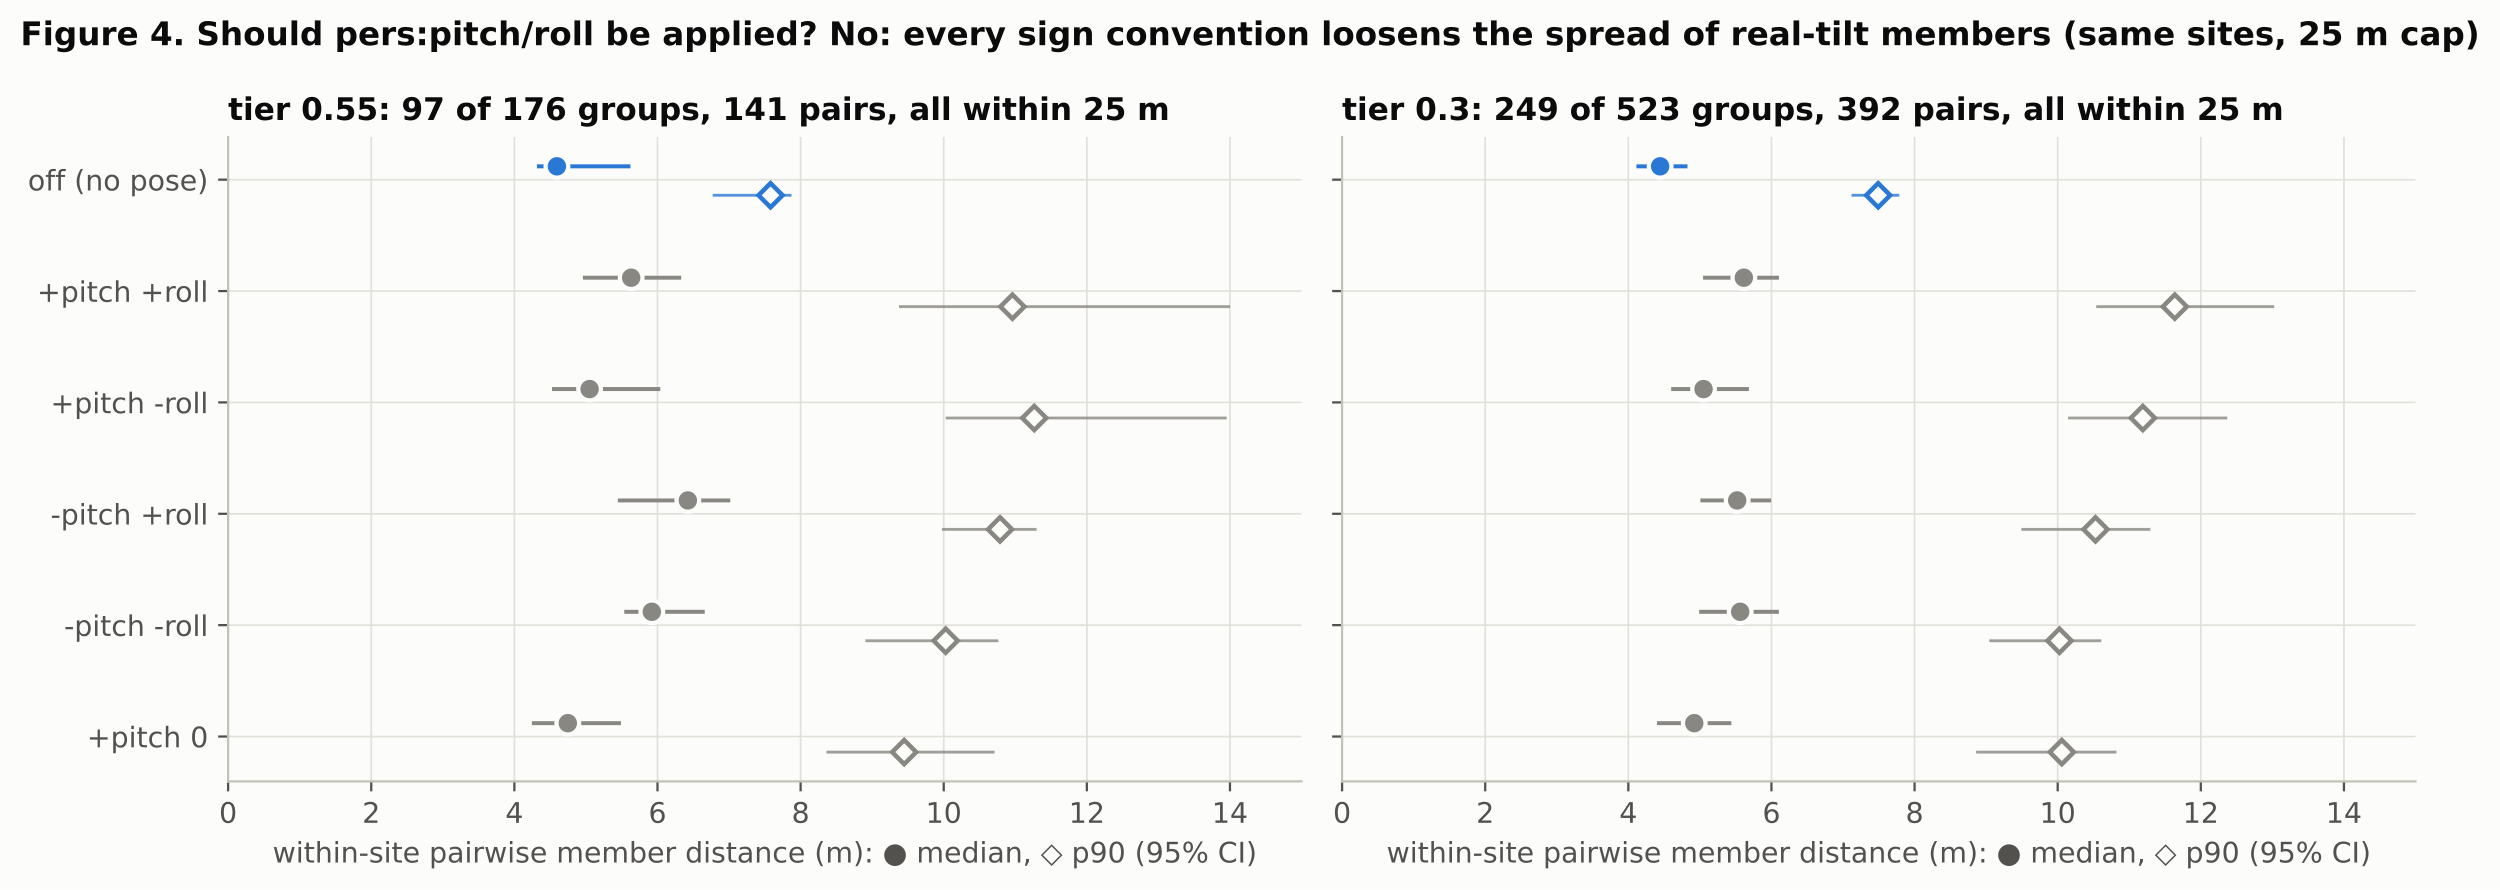
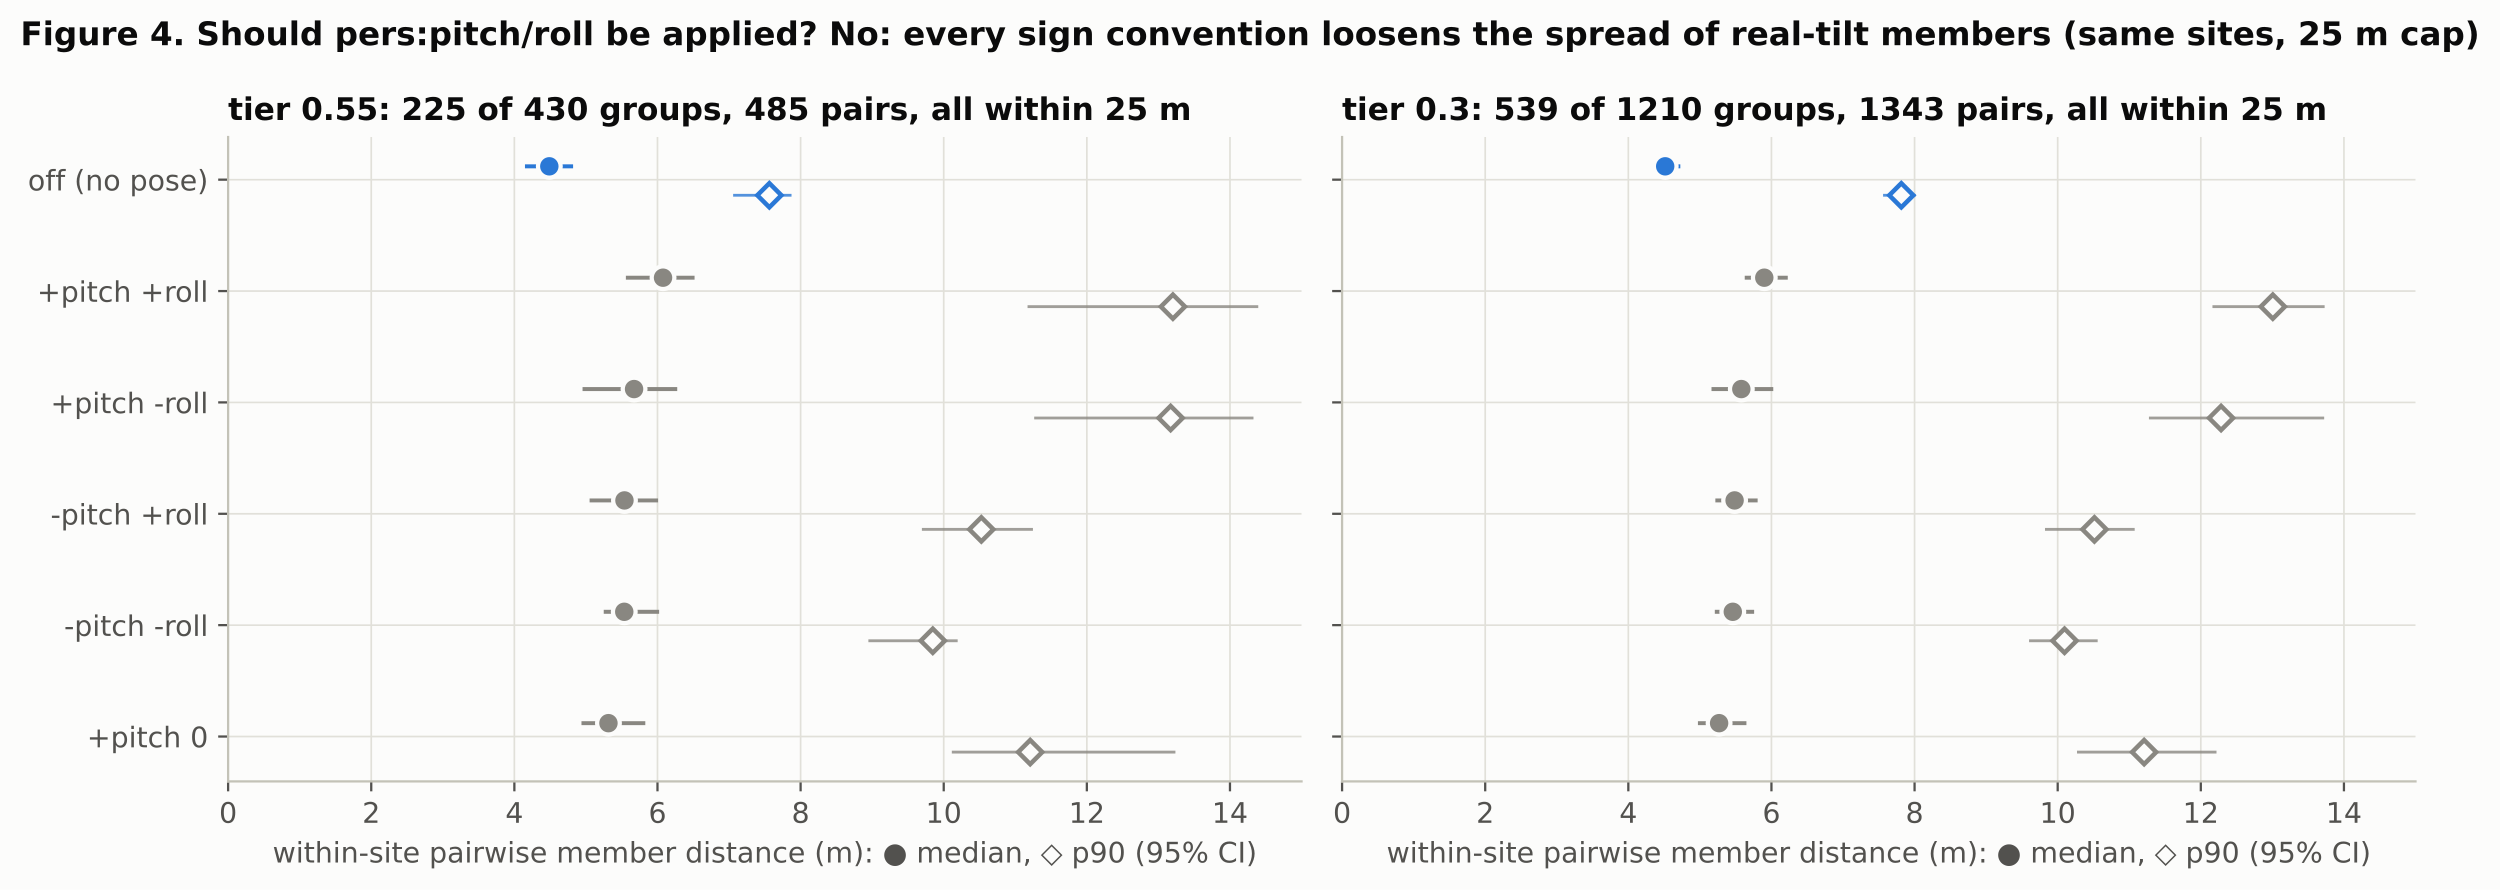
<svg xmlns="http://www.w3.org/2000/svg" xmlns:xlink="http://www.w3.org/1999/xlink" width="881.559pt" height="313.742pt" viewBox="0 0 881.559 313.742" version="1.1">
  <defs>
    <style type="text/css">*{stroke-linejoin: round; stroke-linecap: butt}</style>
  </defs>
  <g id="figure_1">
    <g id="patch_1">
      <path d="M 0 313.742  L 881.559 313.742  L 881.559 0  L 0 0  z " style="fill: #fcfcfb" />
    </g>
    <g id="axes_1">
      <g id="patch_2">
        <path d="M 80.44 275.542  L 458.95 275.542  L 458.95 48.321  L 80.44 48.321  z " style="fill: #fcfcfb" />
      </g>
      <g id="matplotlib.axis_1">
        <g id="xtick_1">
          <g id="line2d_1">
            <path d="M 80.44 275.542  L 80.44 48.321  " clip-path="url(#p00318bcf17)" style="fill: none; stroke: #e1e0d9; stroke-width: 0.6; stroke-linecap: square" />
          </g>
          <g id="line2d_2">
            <defs>
              <path id="mdde16b9faa" d="M 0 0  L 0 3.5  " style="stroke: #52514e; stroke-width: 0.8" />
            </defs>
            <g>
              <use xlink:href="#mdde16b9faa" x="80.44" y="275.542" style="fill: #52514e; stroke: #52514e; stroke-width: 0.8" />
            </g>
          </g>
          <g id="text_1">
            <text style="font-size: 10px; font-family: 'DejaVu Sans'; text-anchor: middle; fill: #52514e" x="80.44" y="290.139" transform="rotate(-0 80.44 290.1393)">0</text>
          </g>
        </g>
        <g id="xtick_2">
          <g id="line2d_3">
            <path d="M 130.908 275.542  L 130.908 48.321  " clip-path="url(#p00318bcf17)" style="fill: none; stroke: #e1e0d9; stroke-width: 0.6; stroke-linecap: square" />
          </g>
          <g id="line2d_4">
            <g>
              <use xlink:href="#mdde16b9faa" x="130.908" y="275.542" style="fill: #52514e; stroke: #52514e; stroke-width: 0.8" />
            </g>
          </g>
          <g id="text_2">
            <text style="font-size: 10px; font-family: 'DejaVu Sans'; text-anchor: middle; fill: #52514e" x="130.908" y="290.139" transform="rotate(-0 130.908 290.1393)">2</text>
          </g>
        </g>
        <g id="xtick_3">
          <g id="line2d_5">
            <path d="M 181.376 275.542  L 181.376 48.321  " clip-path="url(#p00318bcf17)" style="fill: none; stroke: #e1e0d9; stroke-width: 0.6; stroke-linecap: square" />
          </g>
          <g id="line2d_6">
            <g>
              <use xlink:href="#mdde16b9faa" x="181.376" y="275.542" style="fill: #52514e; stroke: #52514e; stroke-width: 0.8" />
            </g>
          </g>
          <g id="text_3">
            <text style="font-size: 10px; font-family: 'DejaVu Sans'; text-anchor: middle; fill: #52514e" x="181.376" y="290.139" transform="rotate(-0 181.376 290.1393)">4</text>
          </g>
        </g>
        <g id="xtick_4">
          <g id="line2d_7">
            <path d="M 231.844 275.542  L 231.844 48.321  " clip-path="url(#p00318bcf17)" style="fill: none; stroke: #e1e0d9; stroke-width: 0.6; stroke-linecap: square" />
          </g>
          <g id="line2d_8">
            <g>
              <use xlink:href="#mdde16b9faa" x="231.844" y="275.542" style="fill: #52514e; stroke: #52514e; stroke-width: 0.8" />
            </g>
          </g>
          <g id="text_4">
            <text style="font-size: 10px; font-family: 'DejaVu Sans'; text-anchor: middle; fill: #52514e" x="231.844" y="290.139" transform="rotate(-0 231.844 290.1393)">6</text>
          </g>
        </g>
        <g id="xtick_5">
          <g id="line2d_9">
            <path d="M 282.312 275.542  L 282.312 48.321  " clip-path="url(#p00318bcf17)" style="fill: none; stroke: #e1e0d9; stroke-width: 0.6; stroke-linecap: square" />
          </g>
          <g id="line2d_10">
            <g>
              <use xlink:href="#mdde16b9faa" x="282.312" y="275.542" style="fill: #52514e; stroke: #52514e; stroke-width: 0.8" />
            </g>
          </g>
          <g id="text_5">
            <text style="font-size: 10px; font-family: 'DejaVu Sans'; text-anchor: middle; fill: #52514e" x="282.312" y="290.139" transform="rotate(-0 282.312 290.1393)">8</text>
          </g>
        </g>
        <g id="xtick_6">
          <g id="line2d_11">
            <path d="M 332.78 275.542  L 332.78 48.321  " clip-path="url(#p00318bcf17)" style="fill: none; stroke: #e1e0d9; stroke-width: 0.6; stroke-linecap: square" />
          </g>
          <g id="line2d_12">
            <g>
              <use xlink:href="#mdde16b9faa" x="332.78" y="275.542" style="fill: #52514e; stroke: #52514e; stroke-width: 0.8" />
            </g>
          </g>
          <g id="text_6">
            <text style="font-size: 10px; font-family: 'DejaVu Sans'; text-anchor: middle; fill: #52514e" x="332.78" y="290.139" transform="rotate(-0 332.78 290.1393)">10</text>
          </g>
        </g>
        <g id="xtick_7">
          <g id="line2d_13">
            <path d="M 383.248 275.542  L 383.248 48.321  " clip-path="url(#p00318bcf17)" style="fill: none; stroke: #e1e0d9; stroke-width: 0.6; stroke-linecap: square" />
          </g>
          <g id="line2d_14">
            <g>
              <use xlink:href="#mdde16b9faa" x="383.248" y="275.542" style="fill: #52514e; stroke: #52514e; stroke-width: 0.8" />
            </g>
          </g>
          <g id="text_7">
            <text style="font-size: 10px; font-family: 'DejaVu Sans'; text-anchor: middle; fill: #52514e" x="383.248" y="290.139" transform="rotate(-0 383.248 290.1393)">12</text>
          </g>
        </g>
        <g id="xtick_8">
          <g id="line2d_15">
            <path d="M 433.716 275.542  L 433.716 48.321  " clip-path="url(#p00318bcf17)" style="fill: none; stroke: #e1e0d9; stroke-width: 0.6; stroke-linecap: square" />
          </g>
          <g id="line2d_16">
            <g>
              <use xlink:href="#mdde16b9faa" x="433.716" y="275.542" style="fill: #52514e; stroke: #52514e; stroke-width: 0.8" />
            </g>
          </g>
          <g id="text_8">
            <text style="font-size: 10px; font-family: 'DejaVu Sans'; text-anchor: middle; fill: #52514e" x="433.716" y="290.139" transform="rotate(-0 433.716 290.1393)">14</text>
          </g>
        </g>
        <g id="text_9">
          <text style="font-size: 10px; font-family: 'DejaVu Sans'; text-anchor: middle; fill: #52514e" x="269.695" y="304.14" transform="rotate(-0 269.695 304.1401)">within-site pairwise member distance (m): ● median, ◇ p90 (95% CI)</text>
        </g>
      </g>
      <g id="matplotlib.axis_2">
        <g id="ytick_1">
          <g id="line2d_17">
            <path d="M 80.44 259.716  L 458.95 259.716  " clip-path="url(#p00318bcf17)" style="fill: none; stroke: #e1e0d9; stroke-width: 0.6; stroke-linecap: square" />
          </g>
          <g id="line2d_18">
            <defs>
              <path id="m55f28c9eec" d="M 0 0  L -3.5 0  " style="stroke: #52514e; stroke-width: 0.8" />
            </defs>
            <g>
              <use xlink:href="#m55f28c9eec" x="80.44" y="259.716" style="fill: #52514e; stroke: #52514e; stroke-width: 0.8" />
            </g>
          </g>
          <g id="text_10">
            <text style="font-size: 10px; font-family: 'DejaVu Sans'; text-anchor: end; fill: #52514e" x="73.44" y="263.515" transform="rotate(-0 73.44 263.5148)">+pitch  0</text>
          </g>
        </g>
        <g id="ytick_2">
          <g id="line2d_19">
            <path d="M 80.44 220.445  L 458.95 220.445  " clip-path="url(#p00318bcf17)" style="fill: none; stroke: #e1e0d9; stroke-width: 0.6; stroke-linecap: square" />
          </g>
          <g id="line2d_20">
            <g>
              <use xlink:href="#m55f28c9eec" x="80.44" y="220.445" style="fill: #52514e; stroke: #52514e; stroke-width: 0.8" />
            </g>
          </g>
          <g id="text_11">
            <text style="font-size: 10px; font-family: 'DejaVu Sans'; text-anchor: end; fill: #52514e" x="73.44" y="224.244" transform="rotate(-0 73.44 224.2441)">-pitch -roll</text>
          </g>
        </g>
        <g id="ytick_3">
          <g id="line2d_21">
            <path d="M 80.44 181.174  L 458.95 181.174  " clip-path="url(#p00318bcf17)" style="fill: none; stroke: #e1e0d9; stroke-width: 0.6; stroke-linecap: square" />
          </g>
          <g id="line2d_22">
            <g>
              <use xlink:href="#m55f28c9eec" x="80.44" y="181.174" style="fill: #52514e; stroke: #52514e; stroke-width: 0.8" />
            </g>
          </g>
          <g id="text_12">
            <text style="font-size: 10px; font-family: 'DejaVu Sans'; text-anchor: end; fill: #52514e" x="73.44" y="184.973" transform="rotate(-0 73.44 184.9734)">-pitch +roll</text>
          </g>
        </g>
        <g id="ytick_4">
          <g id="line2d_23">
            <path d="M 80.44 141.903  L 458.95 141.903  " clip-path="url(#p00318bcf17)" style="fill: none; stroke: #e1e0d9; stroke-width: 0.6; stroke-linecap: square" />
          </g>
          <g id="line2d_24">
            <g>
              <use xlink:href="#m55f28c9eec" x="80.44" y="141.903" style="fill: #52514e; stroke: #52514e; stroke-width: 0.8" />
            </g>
          </g>
          <g id="text_13">
            <text style="font-size: 10px; font-family: 'DejaVu Sans'; text-anchor: end; fill: #52514e" x="73.44" y="145.703" transform="rotate(-0 73.44 145.7027)">+pitch -roll</text>
          </g>
        </g>
        <g id="ytick_5">
          <g id="line2d_25">
            <path d="M 80.44 102.633  L 458.95 102.633  " clip-path="url(#p00318bcf17)" style="fill: none; stroke: #e1e0d9; stroke-width: 0.6; stroke-linecap: square" />
          </g>
          <g id="line2d_26">
            <g>
              <use xlink:href="#m55f28c9eec" x="80.44" y="102.633" style="fill: #52514e; stroke: #52514e; stroke-width: 0.8" />
            </g>
          </g>
          <g id="text_14">
            <text style="font-size: 10px; font-family: 'DejaVu Sans'; text-anchor: end; fill: #52514e" x="73.44" y="106.432" transform="rotate(-0 73.44 106.432)">+pitch +roll</text>
          </g>
        </g>
        <g id="ytick_6">
          <g id="line2d_27">
            <path d="M 80.44 63.362  L 458.95 63.362  " clip-path="url(#p00318bcf17)" style="fill: none; stroke: #e1e0d9; stroke-width: 0.6; stroke-linecap: square" />
          </g>
          <g id="line2d_28">
            <g>
              <use xlink:href="#m55f28c9eec" x="80.44" y="63.362" style="fill: #52514e; stroke: #52514e; stroke-width: 0.8" />
            </g>
          </g>
          <g id="text_15">
            <text style="font-size: 10px; font-family: 'DejaVu Sans'; text-anchor: end; fill: #52514e" x="73.44" y="67.161" transform="rotate(-0 73.44 67.16132)">off (no pose)</text>
          </g>
        </g>
      </g>
      <g id="line2d_29">
-         <path d="M 188.257 255.003  L 218.268 255.003  " clip-path="url(#p00318bcf17)" style="fill: none; stroke: #898781; stroke-width: 1.4; stroke-linecap: square" />
+         <path d="M 205.739 255.003  L 226.85 255.003  " clip-path="url(#p00318bcf17)" style="fill: none; stroke: #898781; stroke-width: 1.4; stroke-linecap: square" />
      </g>
      <g id="line2d_30">
        <defs>
          <path id="m8cc0242ed6" d="M 0 4  C 1.061 4 2.078 3.579 2.828 2.828  C 3.579 2.078 4 1.061 4 0  C 4 -1.061 3.579 -2.078 2.828 -2.828  C 2.078 -3.579 1.061 -4 0 -4  C -1.061 -4 -2.078 -3.579 -2.828 -2.828  C -3.579 -2.078 -4 -1.061 -4 0  C -4 1.061 -3.579 2.078 -2.828 2.828  C -2.078 3.579 -1.061 4 0 4  z " style="stroke: #fcfcfb; stroke-width: 1.5" />
        </defs>
        <g clip-path="url(#p00318bcf17)">
-           <use xlink:href="#m8cc0242ed6" x="200.226" y="255.003" style="fill: #898781; stroke: #fcfcfb; stroke-width: 1.5" />
+           <use xlink:href="#m8cc0242ed6" x="214.556" y="255.003" style="fill: #898781; stroke: #fcfcfb; stroke-width: 1.5" />
        </g>
      </g>
      <g id="line2d_31">
-         <path d="M 291.936 265.213  L 350.186 265.213  " clip-path="url(#p00318bcf17)" style="fill: none; stroke: #898781; stroke-opacity: 0.8; stroke-linecap: square" />
+         <path d="M 336.131 265.213  L 413.983 265.213  " clip-path="url(#p00318bcf17)" style="fill: none; stroke: #898781; stroke-opacity: 0.8; stroke-linecap: square" />
      </g>
      <g id="line2d_32">
        <defs>
          <path id="mc9d7203a12" d="M 0 4.243  L 4.243 0  L 0 -4.243  L -4.243 0  z " style="stroke: #898781; stroke-width: 1.6; stroke-linejoin: miter" />
        </defs>
        <g clip-path="url(#p00318bcf17)">
-           <use xlink:href="#mc9d7203a12" x="318.831" y="265.213" style="fill: #fcfcfb; stroke: #898781; stroke-width: 1.6; stroke-linejoin: miter" />
+           <use xlink:href="#mc9d7203a12" x="363.26" y="265.213" style="fill: #fcfcfb; stroke: #898781; stroke-width: 1.6; stroke-linejoin: miter" />
        </g>
      </g>
      <g id="line2d_33">
-         <path d="M 220.827 215.732  L 247.802 215.732  " clip-path="url(#p00318bcf17)" style="fill: none; stroke: #898781; stroke-width: 1.4; stroke-linecap: square" />
+         <path d="M 213.59 215.732  L 231.725 215.732  " clip-path="url(#p00318bcf17)" style="fill: none; stroke: #898781; stroke-width: 1.4; stroke-linecap: square" />
      </g>
      <g id="line2d_34">
        <g clip-path="url(#p00318bcf17)">
-           <use xlink:href="#m8cc0242ed6" x="229.851" y="215.732" style="fill: #898781; stroke: #fcfcfb; stroke-width: 1.5" />
+           <use xlink:href="#m8cc0242ed6" x="220.13" y="215.732" style="fill: #898781; stroke: #fcfcfb; stroke-width: 1.5" />
        </g>
      </g>
      <g id="line2d_35">
-         <path d="M 305.656 225.943  L 351.541 225.943  " clip-path="url(#p00318bcf17)" style="fill: none; stroke: #898781; stroke-opacity: 0.8; stroke-linecap: square" />
+         <path d="M 306.711 225.943  L 337.198 225.943  " clip-path="url(#p00318bcf17)" style="fill: none; stroke: #898781; stroke-opacity: 0.8; stroke-linecap: square" />
      </g>
      <g id="line2d_36">
        <g clip-path="url(#p00318bcf17)">
-           <use xlink:href="#mc9d7203a12" x="333.466" y="225.943" style="fill: #fcfcfb; stroke: #898781; stroke-width: 1.6; stroke-linejoin: miter" />
+           <use xlink:href="#mc9d7203a12" x="328.917" y="225.943" style="fill: #fcfcfb; stroke: #898781; stroke-width: 1.6; stroke-linejoin: miter" />
        </g>
      </g>
      <g id="line2d_37">
-         <path d="M 218.578 176.462  L 256.811 176.462  " clip-path="url(#p00318bcf17)" style="fill: none; stroke: #898781; stroke-width: 1.4; stroke-linecap: square" />
+         <path d="M 208.606 176.462  L 231.354 176.462  " clip-path="url(#p00318bcf17)" style="fill: none; stroke: #898781; stroke-width: 1.4; stroke-linecap: square" />
      </g>
      <g id="line2d_38">
        <g clip-path="url(#p00318bcf17)">
-           <use xlink:href="#m8cc0242ed6" x="242.551" y="176.462" style="fill: #898781; stroke: #fcfcfb; stroke-width: 1.5" />
+           <use xlink:href="#m8cc0242ed6" x="220.201" y="176.462" style="fill: #898781; stroke: #fcfcfb; stroke-width: 1.5" />
        </g>
      </g>
      <g id="line2d_39">
-         <path d="M 332.651 186.672  L 365.016 186.672  " clip-path="url(#p00318bcf17)" style="fill: none; stroke: #898781; stroke-opacity: 0.8; stroke-linecap: square" />
+         <path d="M 325.578 186.672  L 363.74 186.672  " clip-path="url(#p00318bcf17)" style="fill: none; stroke: #898781; stroke-opacity: 0.8; stroke-linecap: square" />
      </g>
      <g id="line2d_40">
        <g clip-path="url(#p00318bcf17)">
-           <use xlink:href="#mc9d7203a12" x="352.627" y="186.672" style="fill: #fcfcfb; stroke: #898781; stroke-width: 1.6; stroke-linejoin: miter" />
+           <use xlink:href="#mc9d7203a12" x="346.038" y="186.672" style="fill: #fcfcfb; stroke: #898781; stroke-width: 1.6; stroke-linejoin: miter" />
        </g>
      </g>
      <g id="line2d_41">
-         <path d="M 195.348 137.191  L 232.137 137.191  " clip-path="url(#p00318bcf17)" style="fill: none; stroke: #898781; stroke-width: 1.4; stroke-linecap: square" />
+         <path d="M 206.12 137.191  L 238.107 137.191  " clip-path="url(#p00318bcf17)" style="fill: none; stroke: #898781; stroke-width: 1.4; stroke-linecap: square" />
      </g>
      <g id="line2d_42">
        <g clip-path="url(#p00318bcf17)">
-           <use xlink:href="#m8cc0242ed6" x="207.902" y="137.191" style="fill: #898781; stroke: #fcfcfb; stroke-width: 1.5" />
+           <use xlink:href="#m8cc0242ed6" x="223.585" y="137.191" style="fill: #898781; stroke: #fcfcfb; stroke-width: 1.5" />
        </g>
      </g>
      <g id="line2d_43">
-         <path d="M 333.984 147.401  L 432.04 147.401  " clip-path="url(#p00318bcf17)" style="fill: none; stroke: #898781; stroke-opacity: 0.8; stroke-linecap: square" />
+         <path d="M 365.18 147.401  L 441.508 147.401  " clip-path="url(#p00318bcf17)" style="fill: none; stroke: #898781; stroke-opacity: 0.8; stroke-linecap: square" />
      </g>
      <g id="line2d_44">
        <g clip-path="url(#p00318bcf17)">
-           <use xlink:href="#mc9d7203a12" x="364.709" y="147.401" style="fill: #fcfcfb; stroke: #898781; stroke-width: 1.6; stroke-linejoin: miter" />
+           <use xlink:href="#mc9d7203a12" x="412.782" y="147.401" style="fill: #fcfcfb; stroke: #898781; stroke-width: 1.6; stroke-linejoin: miter" />
        </g>
      </g>
      <g id="line2d_45">
-         <path d="M 206.262 97.92  L 239.505 97.92  " clip-path="url(#p00318bcf17)" style="fill: none; stroke: #898781; stroke-width: 1.4; stroke-linecap: square" />
+         <path d="M 221.4 97.92  L 244.221 97.92  " clip-path="url(#p00318bcf17)" style="fill: none; stroke: #898781; stroke-width: 1.4; stroke-linecap: square" />
      </g>
      <g id="line2d_46">
        <g clip-path="url(#p00318bcf17)">
-           <use xlink:href="#m8cc0242ed6" x="222.565" y="97.92" style="fill: #898781; stroke: #fcfcfb; stroke-width: 1.5" />
+           <use xlink:href="#m8cc0242ed6" x="233.802" y="97.92" style="fill: #898781; stroke: #fcfcfb; stroke-width: 1.5" />
        </g>
      </g>
      <g id="line2d_47">
-         <path d="M 317.481 108.131  L 433.237 108.131  " clip-path="url(#p00318bcf17)" style="fill: none; stroke: #898781; stroke-opacity: 0.8; stroke-linecap: square" />
+         <path d="M 362.834 108.131  L 443.194 108.131  " clip-path="url(#p00318bcf17)" style="fill: none; stroke: #898781; stroke-opacity: 0.8; stroke-linecap: square" />
      </g>
      <g id="line2d_48">
        <g clip-path="url(#p00318bcf17)">
-           <use xlink:href="#mc9d7203a12" x="357.002" y="108.131" style="fill: #fcfcfb; stroke: #898781; stroke-width: 1.6; stroke-linejoin: miter" />
+           <use xlink:href="#mc9d7203a12" x="413.594" y="108.131" style="fill: #fcfcfb; stroke: #898781; stroke-width: 1.6; stroke-linejoin: miter" />
        </g>
      </g>
      <g id="line2d_49">
-         <path d="M 190.034 58.65  L 221.614 58.65  " clip-path="url(#p00318bcf17)" style="fill: none; stroke: #2a78d6; stroke-width: 1.4; stroke-linecap: square" />
+         <path d="M 185.815 58.65  L 201.387 58.65  " clip-path="url(#p00318bcf17)" style="fill: none; stroke: #2a78d6; stroke-width: 1.4; stroke-linecap: square" />
      </g>
      <g id="line2d_50">
        <defs>
          <path id="mbb966677f4" d="M 0 4  C 1.061 4 2.078 3.579 2.828 2.828  C 3.579 2.078 4 1.061 4 0  C 4 -1.061 3.579 -2.078 2.828 -2.828  C 2.078 -3.579 1.061 -4 0 -4  C -1.061 -4 -2.078 -3.579 -2.828 -2.828  C -3.579 -2.078 -4 -1.061 -4 0  C -4 1.061 -3.579 2.078 -2.828 2.828  C -2.078 3.579 -1.061 4 0 4  z " style="stroke: #fcfcfb; stroke-width: 1.5" />
        </defs>
        <g clip-path="url(#p00318bcf17)">
-           <use xlink:href="#mbb966677f4" x="196.385" y="58.65" style="fill: #2a78d6; stroke: #fcfcfb; stroke-width: 1.5" />
+           <use xlink:href="#mbb966677f4" x="193.703" y="58.65" style="fill: #2a78d6; stroke: #fcfcfb; stroke-width: 1.5" />
        </g>
      </g>
      <g id="line2d_51">
-         <path d="M 251.812 68.86  L 278.608 68.86  " clip-path="url(#p00318bcf17)" style="fill: none; stroke: #2a78d6; stroke-opacity: 0.8; stroke-linecap: square" />
+         <path d="M 259.021 68.86  L 278.608 68.86  " clip-path="url(#p00318bcf17)" style="fill: none; stroke: #2a78d6; stroke-opacity: 0.8; stroke-linecap: square" />
      </g>
      <g id="line2d_52">
        <defs>
          <path id="m0b8173e538" d="M 0 4.243  L 4.243 0  L 0 -4.243  L -4.243 0  z " style="stroke: #2a78d6; stroke-width: 1.6; stroke-linejoin: miter" />
        </defs>
        <g clip-path="url(#p00318bcf17)">
-           <use xlink:href="#m0b8173e538" x="271.706" y="68.86" style="fill: #fcfcfb; stroke: #2a78d6; stroke-width: 1.6; stroke-linejoin: miter" />
+           <use xlink:href="#m0b8173e538" x="271.287" y="68.86" style="fill: #fcfcfb; stroke: #2a78d6; stroke-width: 1.6; stroke-linejoin: miter" />
        </g>
      </g>
      <g id="patch_3">
        <path d="M 80.44 275.542  L 80.44 48.321  " style="fill: none; stroke: #c3c2b7; stroke-width: 0.8; stroke-linejoin: miter; stroke-linecap: square" />
      </g>
      <g id="patch_4">
        <path d="M 80.44 275.542  L 458.95 275.542  " style="fill: none; stroke: #c3c2b7; stroke-width: 0.8; stroke-linejoin: miter; stroke-linecap: square" />
      </g>
      <g id="text_16">
-         <text style="font-weight: 700; font-size: 11px; font-family: 'DejaVu Sans'; text-anchor: start; fill: #0b0b0b" x="80.44" y="42.321" transform="rotate(-0 80.44 42.32142)">tier 0.55: 97 of 176 groups, 141 pairs, all within 25 m</text>
+         <text style="font-weight: 700; font-size: 11px; font-family: 'DejaVu Sans'; text-anchor: start; fill: #0b0b0b" x="80.44" y="42.321" transform="rotate(-0 80.44 42.32142)">tier 0.55: 225 of 430 groups, 485 pairs, all within 25 m</text>
      </g>
    </g>
    <g id="axes_2">
      <g id="patch_5">
        <path d="M 473.25 275.542  L 851.76 275.542  L 851.76 48.321  L 473.25 48.321  z " style="fill: #fcfcfb" />
      </g>
      <g id="matplotlib.axis_3">
        <g id="xtick_9">
          <g id="line2d_53">
            <path d="M 473.25 275.542  L 473.25 48.321  " clip-path="url(#pc9df366bf7)" style="fill: none; stroke: #e1e0d9; stroke-width: 0.6; stroke-linecap: square" />
          </g>
          <g id="line2d_54">
            <g>
              <use xlink:href="#mdde16b9faa" x="473.25" y="275.542" style="fill: #52514e; stroke: #52514e; stroke-width: 0.8" />
            </g>
          </g>
          <g id="text_17">
            <text style="font-size: 10px; font-family: 'DejaVu Sans'; text-anchor: middle; fill: #52514e" x="473.25" y="290.139" transform="rotate(-0 473.25 290.1393)">0</text>
          </g>
        </g>
        <g id="xtick_10">
          <g id="line2d_55">
            <path d="M 523.718 275.542  L 523.718 48.321  " clip-path="url(#pc9df366bf7)" style="fill: none; stroke: #e1e0d9; stroke-width: 0.6; stroke-linecap: square" />
          </g>
          <g id="line2d_56">
            <g>
              <use xlink:href="#mdde16b9faa" x="523.718" y="275.542" style="fill: #52514e; stroke: #52514e; stroke-width: 0.8" />
            </g>
          </g>
          <g id="text_18">
            <text style="font-size: 10px; font-family: 'DejaVu Sans'; text-anchor: middle; fill: #52514e" x="523.718" y="290.139" transform="rotate(-0 523.718 290.1393)">2</text>
          </g>
        </g>
        <g id="xtick_11">
          <g id="line2d_57">
            <path d="M 574.186 275.542  L 574.186 48.321  " clip-path="url(#pc9df366bf7)" style="fill: none; stroke: #e1e0d9; stroke-width: 0.6; stroke-linecap: square" />
          </g>
          <g id="line2d_58">
            <g>
              <use xlink:href="#mdde16b9faa" x="574.186" y="275.542" style="fill: #52514e; stroke: #52514e; stroke-width: 0.8" />
            </g>
          </g>
          <g id="text_19">
            <text style="font-size: 10px; font-family: 'DejaVu Sans'; text-anchor: middle; fill: #52514e" x="574.186" y="290.139" transform="rotate(-0 574.186 290.1393)">4</text>
          </g>
        </g>
        <g id="xtick_12">
          <g id="line2d_59">
            <path d="M 624.654 275.542  L 624.654 48.321  " clip-path="url(#pc9df366bf7)" style="fill: none; stroke: #e1e0d9; stroke-width: 0.6; stroke-linecap: square" />
          </g>
          <g id="line2d_60">
            <g>
              <use xlink:href="#mdde16b9faa" x="624.654" y="275.542" style="fill: #52514e; stroke: #52514e; stroke-width: 0.8" />
            </g>
          </g>
          <g id="text_20">
            <text style="font-size: 10px; font-family: 'DejaVu Sans'; text-anchor: middle; fill: #52514e" x="624.654" y="290.139" transform="rotate(-0 624.654 290.1393)">6</text>
          </g>
        </g>
        <g id="xtick_13">
          <g id="line2d_61">
            <path d="M 675.122 275.542  L 675.122 48.321  " clip-path="url(#pc9df366bf7)" style="fill: none; stroke: #e1e0d9; stroke-width: 0.6; stroke-linecap: square" />
          </g>
          <g id="line2d_62">
            <g>
              <use xlink:href="#mdde16b9faa" x="675.122" y="275.542" style="fill: #52514e; stroke: #52514e; stroke-width: 0.8" />
            </g>
          </g>
          <g id="text_21">
            <text style="font-size: 10px; font-family: 'DejaVu Sans'; text-anchor: middle; fill: #52514e" x="675.122" y="290.139" transform="rotate(-0 675.122 290.1393)">8</text>
          </g>
        </g>
        <g id="xtick_14">
          <g id="line2d_63">
            <path d="M 725.59 275.542  L 725.59 48.321  " clip-path="url(#pc9df366bf7)" style="fill: none; stroke: #e1e0d9; stroke-width: 0.6; stroke-linecap: square" />
          </g>
          <g id="line2d_64">
            <g>
              <use xlink:href="#mdde16b9faa" x="725.59" y="275.542" style="fill: #52514e; stroke: #52514e; stroke-width: 0.8" />
            </g>
          </g>
          <g id="text_22">
            <text style="font-size: 10px; font-family: 'DejaVu Sans'; text-anchor: middle; fill: #52514e" x="725.59" y="290.139" transform="rotate(-0 725.59 290.1393)">10</text>
          </g>
        </g>
        <g id="xtick_15">
          <g id="line2d_65">
            <path d="M 776.058 275.542  L 776.058 48.321  " clip-path="url(#pc9df366bf7)" style="fill: none; stroke: #e1e0d9; stroke-width: 0.6; stroke-linecap: square" />
          </g>
          <g id="line2d_66">
            <g>
              <use xlink:href="#mdde16b9faa" x="776.058" y="275.542" style="fill: #52514e; stroke: #52514e; stroke-width: 0.8" />
            </g>
          </g>
          <g id="text_23">
            <text style="font-size: 10px; font-family: 'DejaVu Sans'; text-anchor: middle; fill: #52514e" x="776.058" y="290.139" transform="rotate(-0 776.058 290.1393)">12</text>
          </g>
        </g>
        <g id="xtick_16">
          <g id="line2d_67">
            <path d="M 826.526 275.542  L 826.526 48.321  " clip-path="url(#pc9df366bf7)" style="fill: none; stroke: #e1e0d9; stroke-width: 0.6; stroke-linecap: square" />
          </g>
          <g id="line2d_68">
            <g>
              <use xlink:href="#mdde16b9faa" x="826.526" y="275.542" style="fill: #52514e; stroke: #52514e; stroke-width: 0.8" />
            </g>
          </g>
          <g id="text_24">
            <text style="font-size: 10px; font-family: 'DejaVu Sans'; text-anchor: middle; fill: #52514e" x="826.526" y="290.139" transform="rotate(-0 826.526 290.1393)">14</text>
          </g>
        </g>
        <g id="text_25">
          <text style="font-size: 10px; font-family: 'DejaVu Sans'; text-anchor: middle; fill: #52514e" x="662.505" y="304.14" transform="rotate(-0 662.505 304.1401)">within-site pairwise member distance (m): ● median, ◇ p90 (95% CI)</text>
        </g>
      </g>
      <g id="matplotlib.axis_4">
        <g id="ytick_7">
          <g id="line2d_69">
            <path d="M 473.25 259.716  L 851.76 259.716  " clip-path="url(#pc9df366bf7)" style="fill: none; stroke: #e1e0d9; stroke-width: 0.6; stroke-linecap: square" />
          </g>
          <g id="line2d_70">
            <g>
              <use xlink:href="#m55f28c9eec" x="473.25" y="259.716" style="fill: #52514e; stroke: #52514e; stroke-width: 0.8" />
            </g>
          </g>
        </g>
        <g id="ytick_8">
          <g id="line2d_71">
            <path d="M 473.25 220.445  L 851.76 220.445  " clip-path="url(#pc9df366bf7)" style="fill: none; stroke: #e1e0d9; stroke-width: 0.6; stroke-linecap: square" />
          </g>
          <g id="line2d_72">
            <g>
              <use xlink:href="#m55f28c9eec" x="473.25" y="220.445" style="fill: #52514e; stroke: #52514e; stroke-width: 0.8" />
            </g>
          </g>
        </g>
        <g id="ytick_9">
          <g id="line2d_73">
            <path d="M 473.25 181.174  L 851.76 181.174  " clip-path="url(#pc9df366bf7)" style="fill: none; stroke: #e1e0d9; stroke-width: 0.6; stroke-linecap: square" />
          </g>
          <g id="line2d_74">
            <g>
              <use xlink:href="#m55f28c9eec" x="473.25" y="181.174" style="fill: #52514e; stroke: #52514e; stroke-width: 0.8" />
            </g>
          </g>
        </g>
        <g id="ytick_10">
          <g id="line2d_75">
            <path d="M 473.25 141.903  L 851.76 141.903  " clip-path="url(#pc9df366bf7)" style="fill: none; stroke: #e1e0d9; stroke-width: 0.6; stroke-linecap: square" />
          </g>
          <g id="line2d_76">
            <g>
              <use xlink:href="#m55f28c9eec" x="473.25" y="141.903" style="fill: #52514e; stroke: #52514e; stroke-width: 0.8" />
            </g>
          </g>
        </g>
        <g id="ytick_11">
          <g id="line2d_77">
            <path d="M 473.25 102.633  L 851.76 102.633  " clip-path="url(#pc9df366bf7)" style="fill: none; stroke: #e1e0d9; stroke-width: 0.6; stroke-linecap: square" />
          </g>
          <g id="line2d_78">
            <g>
              <use xlink:href="#m55f28c9eec" x="473.25" y="102.633" style="fill: #52514e; stroke: #52514e; stroke-width: 0.8" />
            </g>
          </g>
        </g>
        <g id="ytick_12">
          <g id="line2d_79">
            <path d="M 473.25 63.362  L 851.76 63.362  " clip-path="url(#pc9df366bf7)" style="fill: none; stroke: #e1e0d9; stroke-width: 0.6; stroke-linecap: square" />
          </g>
          <g id="line2d_80">
            <g>
              <use xlink:href="#m55f28c9eec" x="473.25" y="63.362" style="fill: #52514e; stroke: #52514e; stroke-width: 0.8" />
            </g>
          </g>
        </g>
      </g>
      <g id="line2d_81">
-         <path d="M 584.968 255.003  L 609.811 255.003  " clip-path="url(#pc9df366bf7)" style="fill: none; stroke: #898781; stroke-width: 1.4; stroke-linecap: square" />
+         <path d="M 599.428 255.003  L 615.128 255.003  " clip-path="url(#pc9df366bf7)" style="fill: none; stroke: #898781; stroke-width: 1.4; stroke-linecap: square" />
      </g>
      <g id="line2d_82">
        <g clip-path="url(#pc9df366bf7)">
-           <use xlink:href="#m8cc0242ed6" x="597.437" y="255.003" style="fill: #898781; stroke: #fcfcfb; stroke-width: 1.5" />
+           <use xlink:href="#m8cc0242ed6" x="606.198" y="255.003" style="fill: #898781; stroke: #fcfcfb; stroke-width: 1.5" />
        </g>
      </g>
      <g id="line2d_83">
-         <path d="M 697.323 265.213  L 745.825 265.213  " clip-path="url(#pc9df366bf7)" style="fill: none; stroke: #898781; stroke-opacity: 0.8; stroke-linecap: square" />
+         <path d="M 732.9 265.213  L 781.087 265.213  " clip-path="url(#pc9df366bf7)" style="fill: none; stroke: #898781; stroke-opacity: 0.8; stroke-linecap: square" />
      </g>
      <g id="line2d_84">
        <g clip-path="url(#pc9df366bf7)">
-           <use xlink:href="#mc9d7203a12" x="727.038" y="265.213" style="fill: #fcfcfb; stroke: #898781; stroke-width: 1.6; stroke-linejoin: miter" />
+           <use xlink:href="#mc9d7203a12" x="756.07" y="265.213" style="fill: #fcfcfb; stroke: #898781; stroke-width: 1.6; stroke-linejoin: miter" />
        </g>
      </g>
      <g id="line2d_85">
-         <path d="M 599.852 215.732  L 626.582 215.732  " clip-path="url(#pc9df366bf7)" style="fill: none; stroke: #898781; stroke-width: 1.4; stroke-linecap: square" />
+         <path d="M 605.383 215.732  L 617.848 215.732  " clip-path="url(#pc9df366bf7)" style="fill: none; stroke: #898781; stroke-width: 1.4; stroke-linecap: square" />
      </g>
      <g id="line2d_86">
        <g clip-path="url(#pc9df366bf7)">
-           <use xlink:href="#m8cc0242ed6" x="613.637" y="215.732" style="fill: #898781; stroke: #fcfcfb; stroke-width: 1.5" />
+           <use xlink:href="#m8cc0242ed6" x="611.023" y="215.732" style="fill: #898781; stroke: #fcfcfb; stroke-width: 1.5" />
        </g>
      </g>
      <g id="line2d_87">
-         <path d="M 701.976 225.943  L 740.476 225.943  " clip-path="url(#pc9df366bf7)" style="fill: none; stroke: #898781; stroke-opacity: 0.8; stroke-linecap: square" />
+         <path d="M 715.996 225.943  L 739.191 225.943  " clip-path="url(#pc9df366bf7)" style="fill: none; stroke: #898781; stroke-opacity: 0.8; stroke-linecap: square" />
      </g>
      <g id="line2d_88">
        <g clip-path="url(#pc9df366bf7)">
-           <use xlink:href="#mc9d7203a12" x="726.211" y="225.943" style="fill: #fcfcfb; stroke: #898781; stroke-width: 1.6; stroke-linejoin: miter" />
+           <use xlink:href="#mc9d7203a12" x="727.995" y="225.943" style="fill: #fcfcfb; stroke: #898781; stroke-width: 1.6; stroke-linejoin: miter" />
        </g>
      </g>
      <g id="line2d_89">
-         <path d="M 600.303 176.462  L 623.831 176.462  " clip-path="url(#pc9df366bf7)" style="fill: none; stroke: #898781; stroke-width: 1.4; stroke-linecap: square" />
+         <path d="M 605.575 176.462  L 619.085 176.462  " clip-path="url(#pc9df366bf7)" style="fill: none; stroke: #898781; stroke-width: 1.4; stroke-linecap: square" />
      </g>
      <g id="line2d_90">
        <g clip-path="url(#pc9df366bf7)">
-           <use xlink:href="#m8cc0242ed6" x="612.569" y="176.462" style="fill: #898781; stroke: #fcfcfb; stroke-width: 1.5" />
+           <use xlink:href="#m8cc0242ed6" x="611.661" y="176.462" style="fill: #898781; stroke: #fcfcfb; stroke-width: 1.5" />
        </g>
      </g>
      <g id="line2d_91">
-         <path d="M 713.296 186.672  L 757.768 186.672  " clip-path="url(#pc9df366bf7)" style="fill: none; stroke: #898781; stroke-opacity: 0.8; stroke-linecap: square" />
+         <path d="M 721.611 186.672  L 752.242 186.672  " clip-path="url(#pc9df366bf7)" style="fill: none; stroke: #898781; stroke-opacity: 0.8; stroke-linecap: square" />
      </g>
      <g id="line2d_92">
        <g clip-path="url(#pc9df366bf7)">
-           <use xlink:href="#mc9d7203a12" x="738.914" y="186.672" style="fill: #fcfcfb; stroke: #898781; stroke-width: 1.6; stroke-linejoin: miter" />
+           <use xlink:href="#mc9d7203a12" x="738.543" y="186.672" style="fill: #fcfcfb; stroke: #898781; stroke-width: 1.6; stroke-linejoin: miter" />
        </g>
      </g>
      <g id="line2d_93">
-         <path d="M 590.003 137.191  L 615.996 137.191  " clip-path="url(#pc9df366bf7)" style="fill: none; stroke: #898781; stroke-width: 1.4; stroke-linecap: square" />
+         <path d="M 604.217 137.191  L 624.596 137.191  " clip-path="url(#pc9df366bf7)" style="fill: none; stroke: #898781; stroke-width: 1.4; stroke-linecap: square" />
      </g>
      <g id="line2d_94">
        <g clip-path="url(#pc9df366bf7)">
-           <use xlink:href="#m8cc0242ed6" x="600.712" y="137.191" style="fill: #898781; stroke: #fcfcfb; stroke-width: 1.5" />
+           <use xlink:href="#m8cc0242ed6" x="614.028" y="137.191" style="fill: #898781; stroke: #fcfcfb; stroke-width: 1.5" />
        </g>
      </g>
      <g id="line2d_95">
-         <path d="M 729.728 147.401  L 784.877 147.401  " clip-path="url(#pc9df366bf7)" style="fill: none; stroke: #898781; stroke-opacity: 0.8; stroke-linecap: square" />
+         <path d="M 758.266 147.401  L 819.059 147.401  " clip-path="url(#pc9df366bf7)" style="fill: none; stroke: #898781; stroke-opacity: 0.8; stroke-linecap: square" />
      </g>
      <g id="line2d_96">
        <g clip-path="url(#pc9df366bf7)">
-           <use xlink:href="#mc9d7203a12" x="755.613" y="147.401" style="fill: #fcfcfb; stroke: #898781; stroke-width: 1.6; stroke-linejoin: miter" />
+           <use xlink:href="#mc9d7203a12" x="783.199" y="147.401" style="fill: #fcfcfb; stroke: #898781; stroke-width: 1.6; stroke-linejoin: miter" />
        </g>
      </g>
      <g id="line2d_97">
-         <path d="M 601.242 97.92  L 626.589 97.92  " clip-path="url(#pc9df366bf7)" style="fill: none; stroke: #898781; stroke-width: 1.4; stroke-linecap: square" />
+         <path d="M 615.933 97.92  L 629.708 97.92  " clip-path="url(#pc9df366bf7)" style="fill: none; stroke: #898781; stroke-width: 1.4; stroke-linecap: square" />
      </g>
      <g id="line2d_98">
        <g clip-path="url(#pc9df366bf7)">
-           <use xlink:href="#m8cc0242ed6" x="614.921" y="97.92" style="fill: #898781; stroke: #fcfcfb; stroke-width: 1.5" />
+           <use xlink:href="#m8cc0242ed6" x="622.128" y="97.92" style="fill: #898781; stroke: #fcfcfb; stroke-width: 1.5" />
        </g>
      </g>
      <g id="line2d_99">
-         <path d="M 739.686 108.131  L 801.446 108.131  " clip-path="url(#pc9df366bf7)" style="fill: none; stroke: #898781; stroke-opacity: 0.8; stroke-linecap: square" />
+         <path d="M 780.661 108.131  L 819.221 108.131  " clip-path="url(#pc9df366bf7)" style="fill: none; stroke: #898781; stroke-opacity: 0.8; stroke-linecap: square" />
      </g>
      <g id="line2d_100">
        <g clip-path="url(#pc9df366bf7)">
-           <use xlink:href="#mc9d7203a12" x="766.88" y="108.131" style="fill: #fcfcfb; stroke: #898781; stroke-width: 1.6; stroke-linejoin: miter" />
+           <use xlink:href="#mc9d7203a12" x="801.446" y="108.131" style="fill: #fcfcfb; stroke: #898781; stroke-width: 1.6; stroke-linejoin: miter" />
        </g>
      </g>
      <g id="line2d_101">
-         <path d="M 577.731 58.65  L 594.345 58.65  " clip-path="url(#pc9df366bf7)" style="fill: none; stroke: #2a78d6; stroke-width: 1.4; stroke-linecap: square" />
+         <path d="M 583.583 58.65  L 591.82 58.65  " clip-path="url(#pc9df366bf7)" style="fill: none; stroke: #2a78d6; stroke-width: 1.4; stroke-linecap: square" />
      </g>
      <g id="line2d_102">
        <g clip-path="url(#pc9df366bf7)">
-           <use xlink:href="#mbb966677f4" x="585.405" y="58.65" style="fill: #2a78d6; stroke: #fcfcfb; stroke-width: 1.5" />
+           <use xlink:href="#mbb966677f4" x="587.187" y="58.65" style="fill: #2a78d6; stroke: #fcfcfb; stroke-width: 1.5" />
        </g>
      </g>
      <g id="line2d_103">
-         <path d="M 653.396 68.86  L 669.242 68.86  " clip-path="url(#pc9df366bf7)" style="fill: none; stroke: #2a78d6; stroke-opacity: 0.8; stroke-linecap: square" />
+         <path d="M 664.516 68.86  L 674.935 68.86  " clip-path="url(#pc9df366bf7)" style="fill: none; stroke: #2a78d6; stroke-opacity: 0.8; stroke-linecap: square" />
      </g>
      <g id="line2d_104">
        <g clip-path="url(#pc9df366bf7)">
-           <use xlink:href="#m0b8173e538" x="662.283" y="68.86" style="fill: #fcfcfb; stroke: #2a78d6; stroke-width: 1.6; stroke-linejoin: miter" />
+           <use xlink:href="#m0b8173e538" x="670.444" y="68.86" style="fill: #fcfcfb; stroke: #2a78d6; stroke-width: 1.6; stroke-linejoin: miter" />
        </g>
      </g>
      <g id="patch_6">
        <path d="M 473.25 275.542  L 473.25 48.321  " style="fill: none; stroke: #c3c2b7; stroke-width: 0.8; stroke-linejoin: miter; stroke-linecap: square" />
      </g>
      <g id="patch_7">
        <path d="M 473.25 275.542  L 851.76 275.542  " style="fill: none; stroke: #c3c2b7; stroke-width: 0.8; stroke-linejoin: miter; stroke-linecap: square" />
      </g>
      <g id="text_26">
-         <text style="font-weight: 700; font-size: 11px; font-family: 'DejaVu Sans'; text-anchor: start; fill: #0b0b0b" x="473.25" y="42.321" transform="rotate(-0 473.25 42.32142)">tier 0.3: 249 of 523 groups, 392 pairs, all within 25 m</text>
+         <text style="font-weight: 700; font-size: 11px; font-family: 'DejaVu Sans'; text-anchor: start; fill: #0b0b0b" x="473.25" y="42.321" transform="rotate(-0 473.25 42.32142)">tier 0.3: 539 of 1210 groups, 1343 pairs, all within 25 m</text>
      </g>
    </g>
    <g id="text_27">
      <text style="font-weight: 700; font-size: 11.5px; font-family: 'DejaVu Sans'; text-anchor: start; fill: #0b0b0b" x="7.2" y="15.938" transform="rotate(-0 7.2 15.9382)">Figure 4. Should pers:pitch/roll be applied? No: every sign convention loosens the spread of real-tilt members (same sites, 25 m cap)</text>
    </g>
  </g>
  <defs>
    <clipPath id="p00318bcf17">
      <rect x="80.44" y="48.321" width="378.51" height="227.22" />
    </clipPath>
    <clipPath id="pc9df366bf7">
      <rect x="473.25" y="48.321" width="378.51" height="227.22" />
    </clipPath>
  </defs>
</svg>
